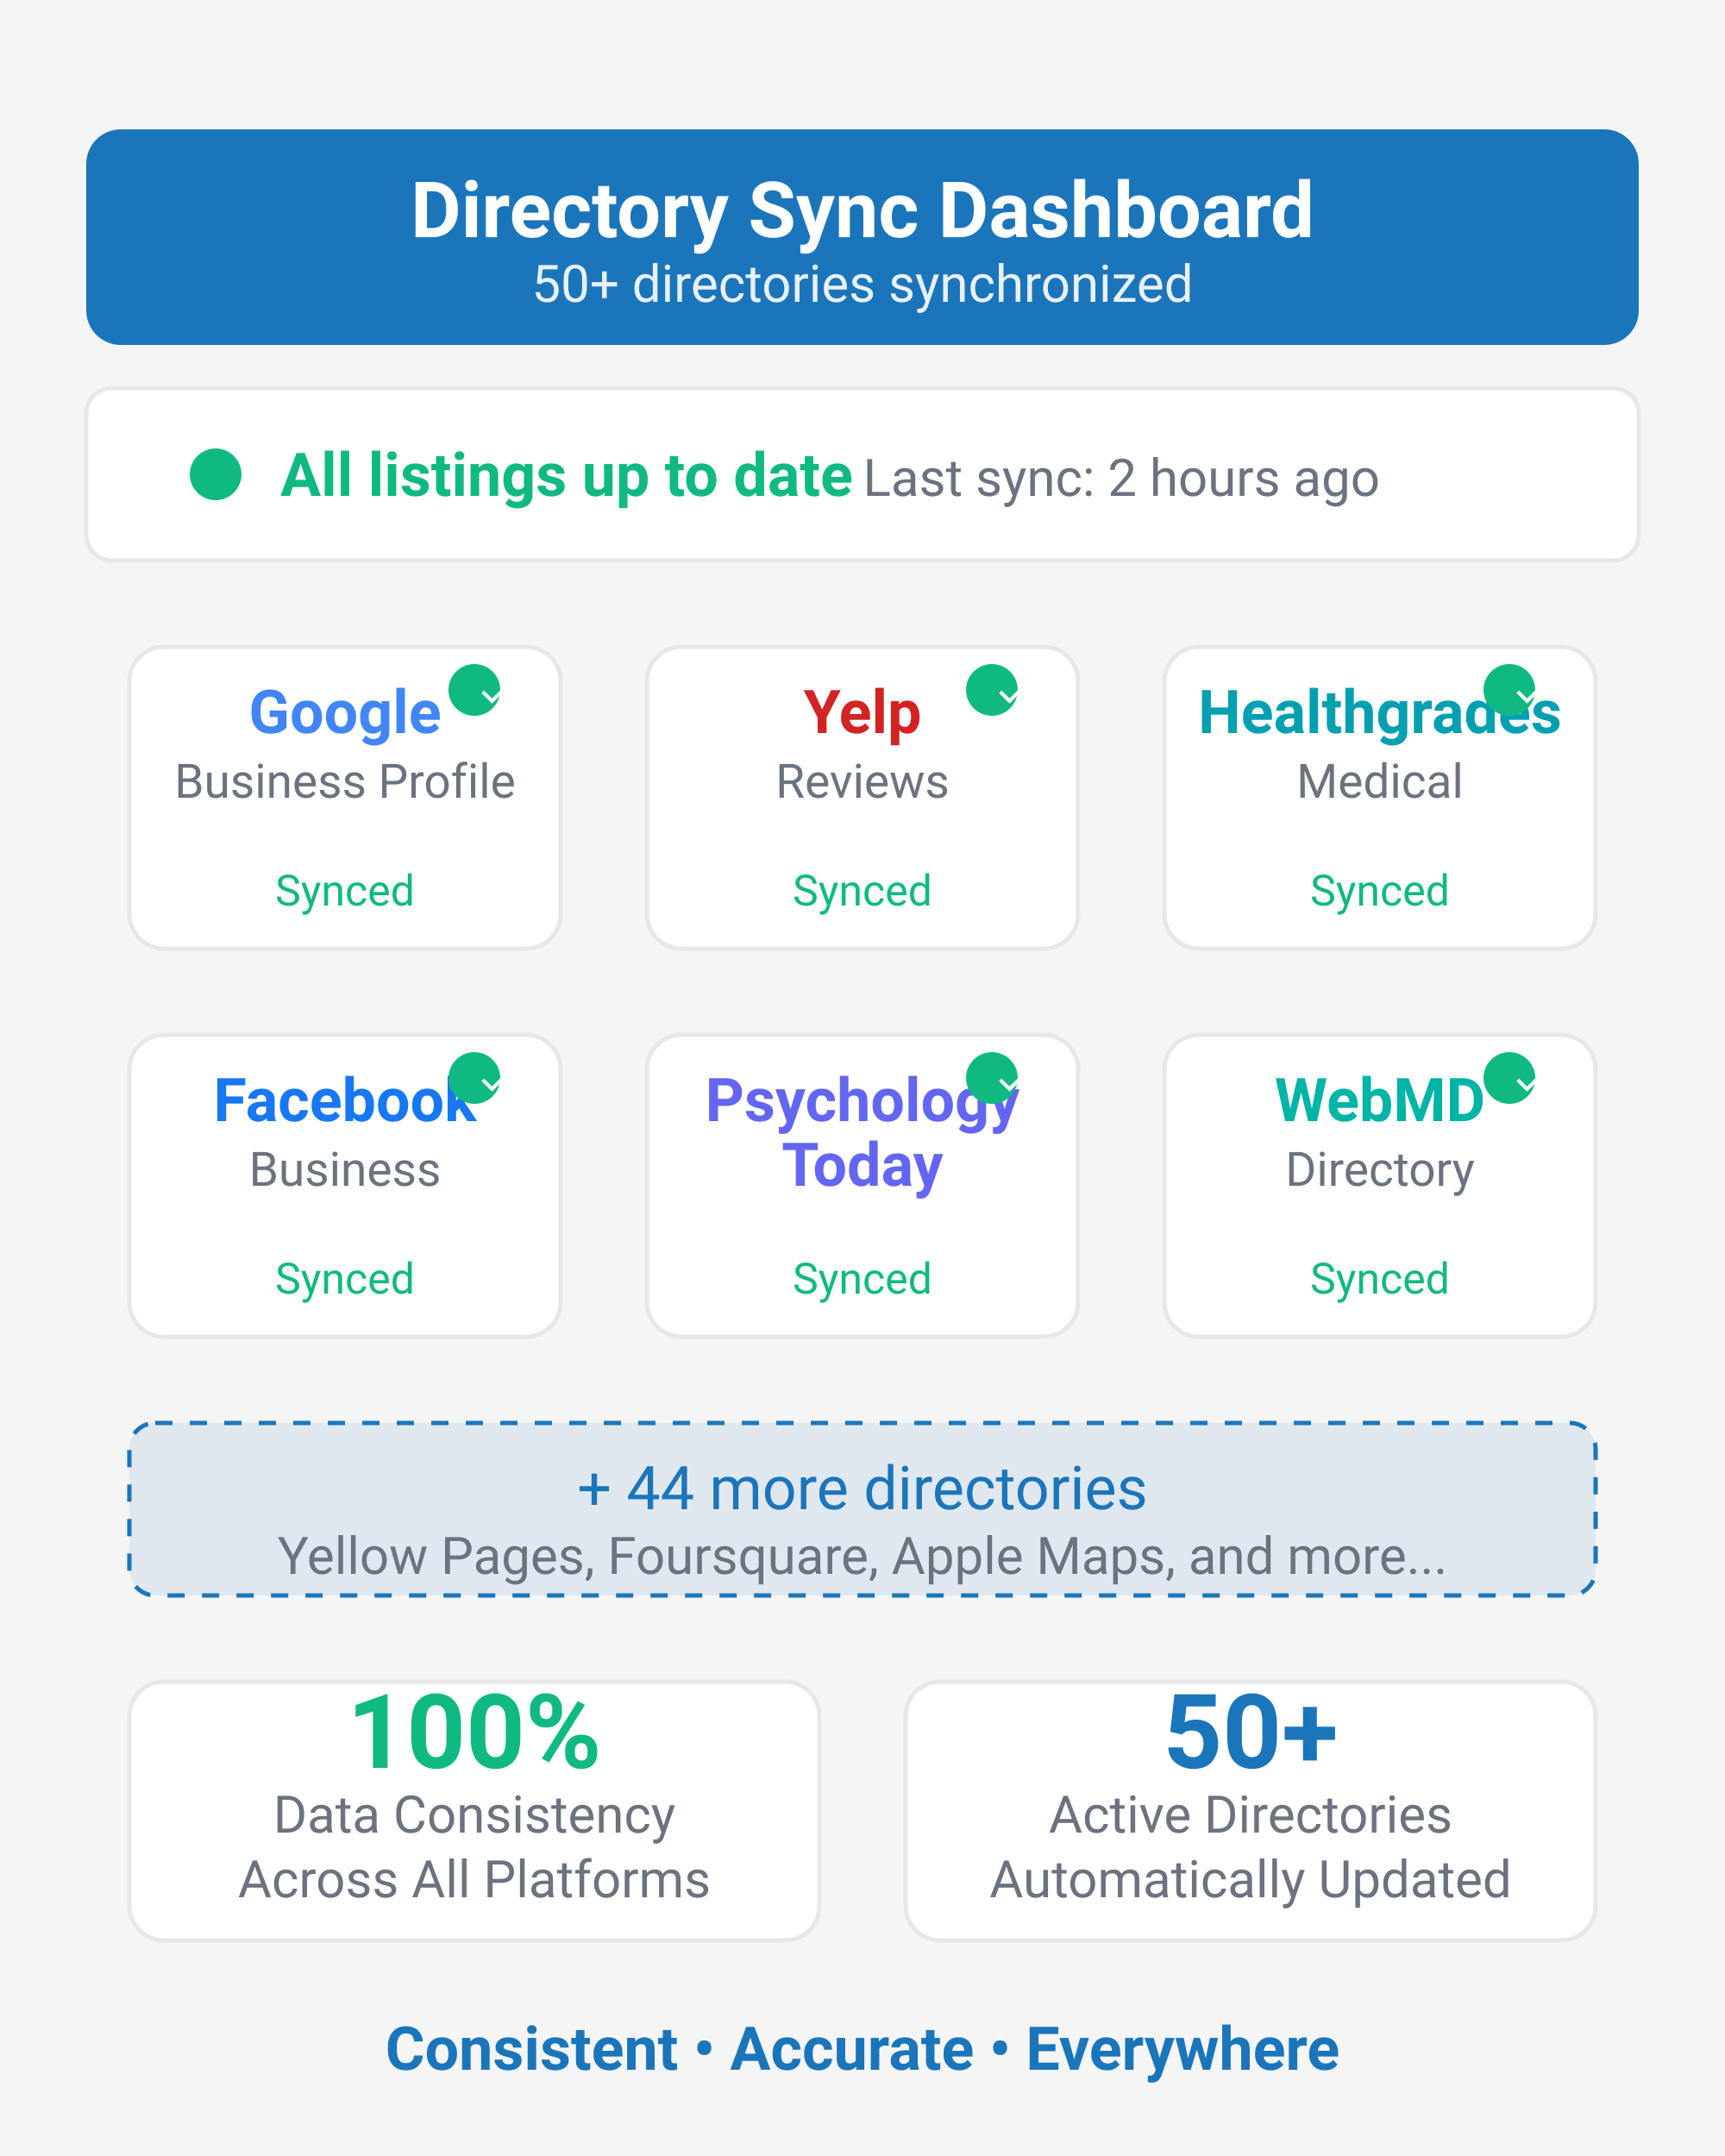
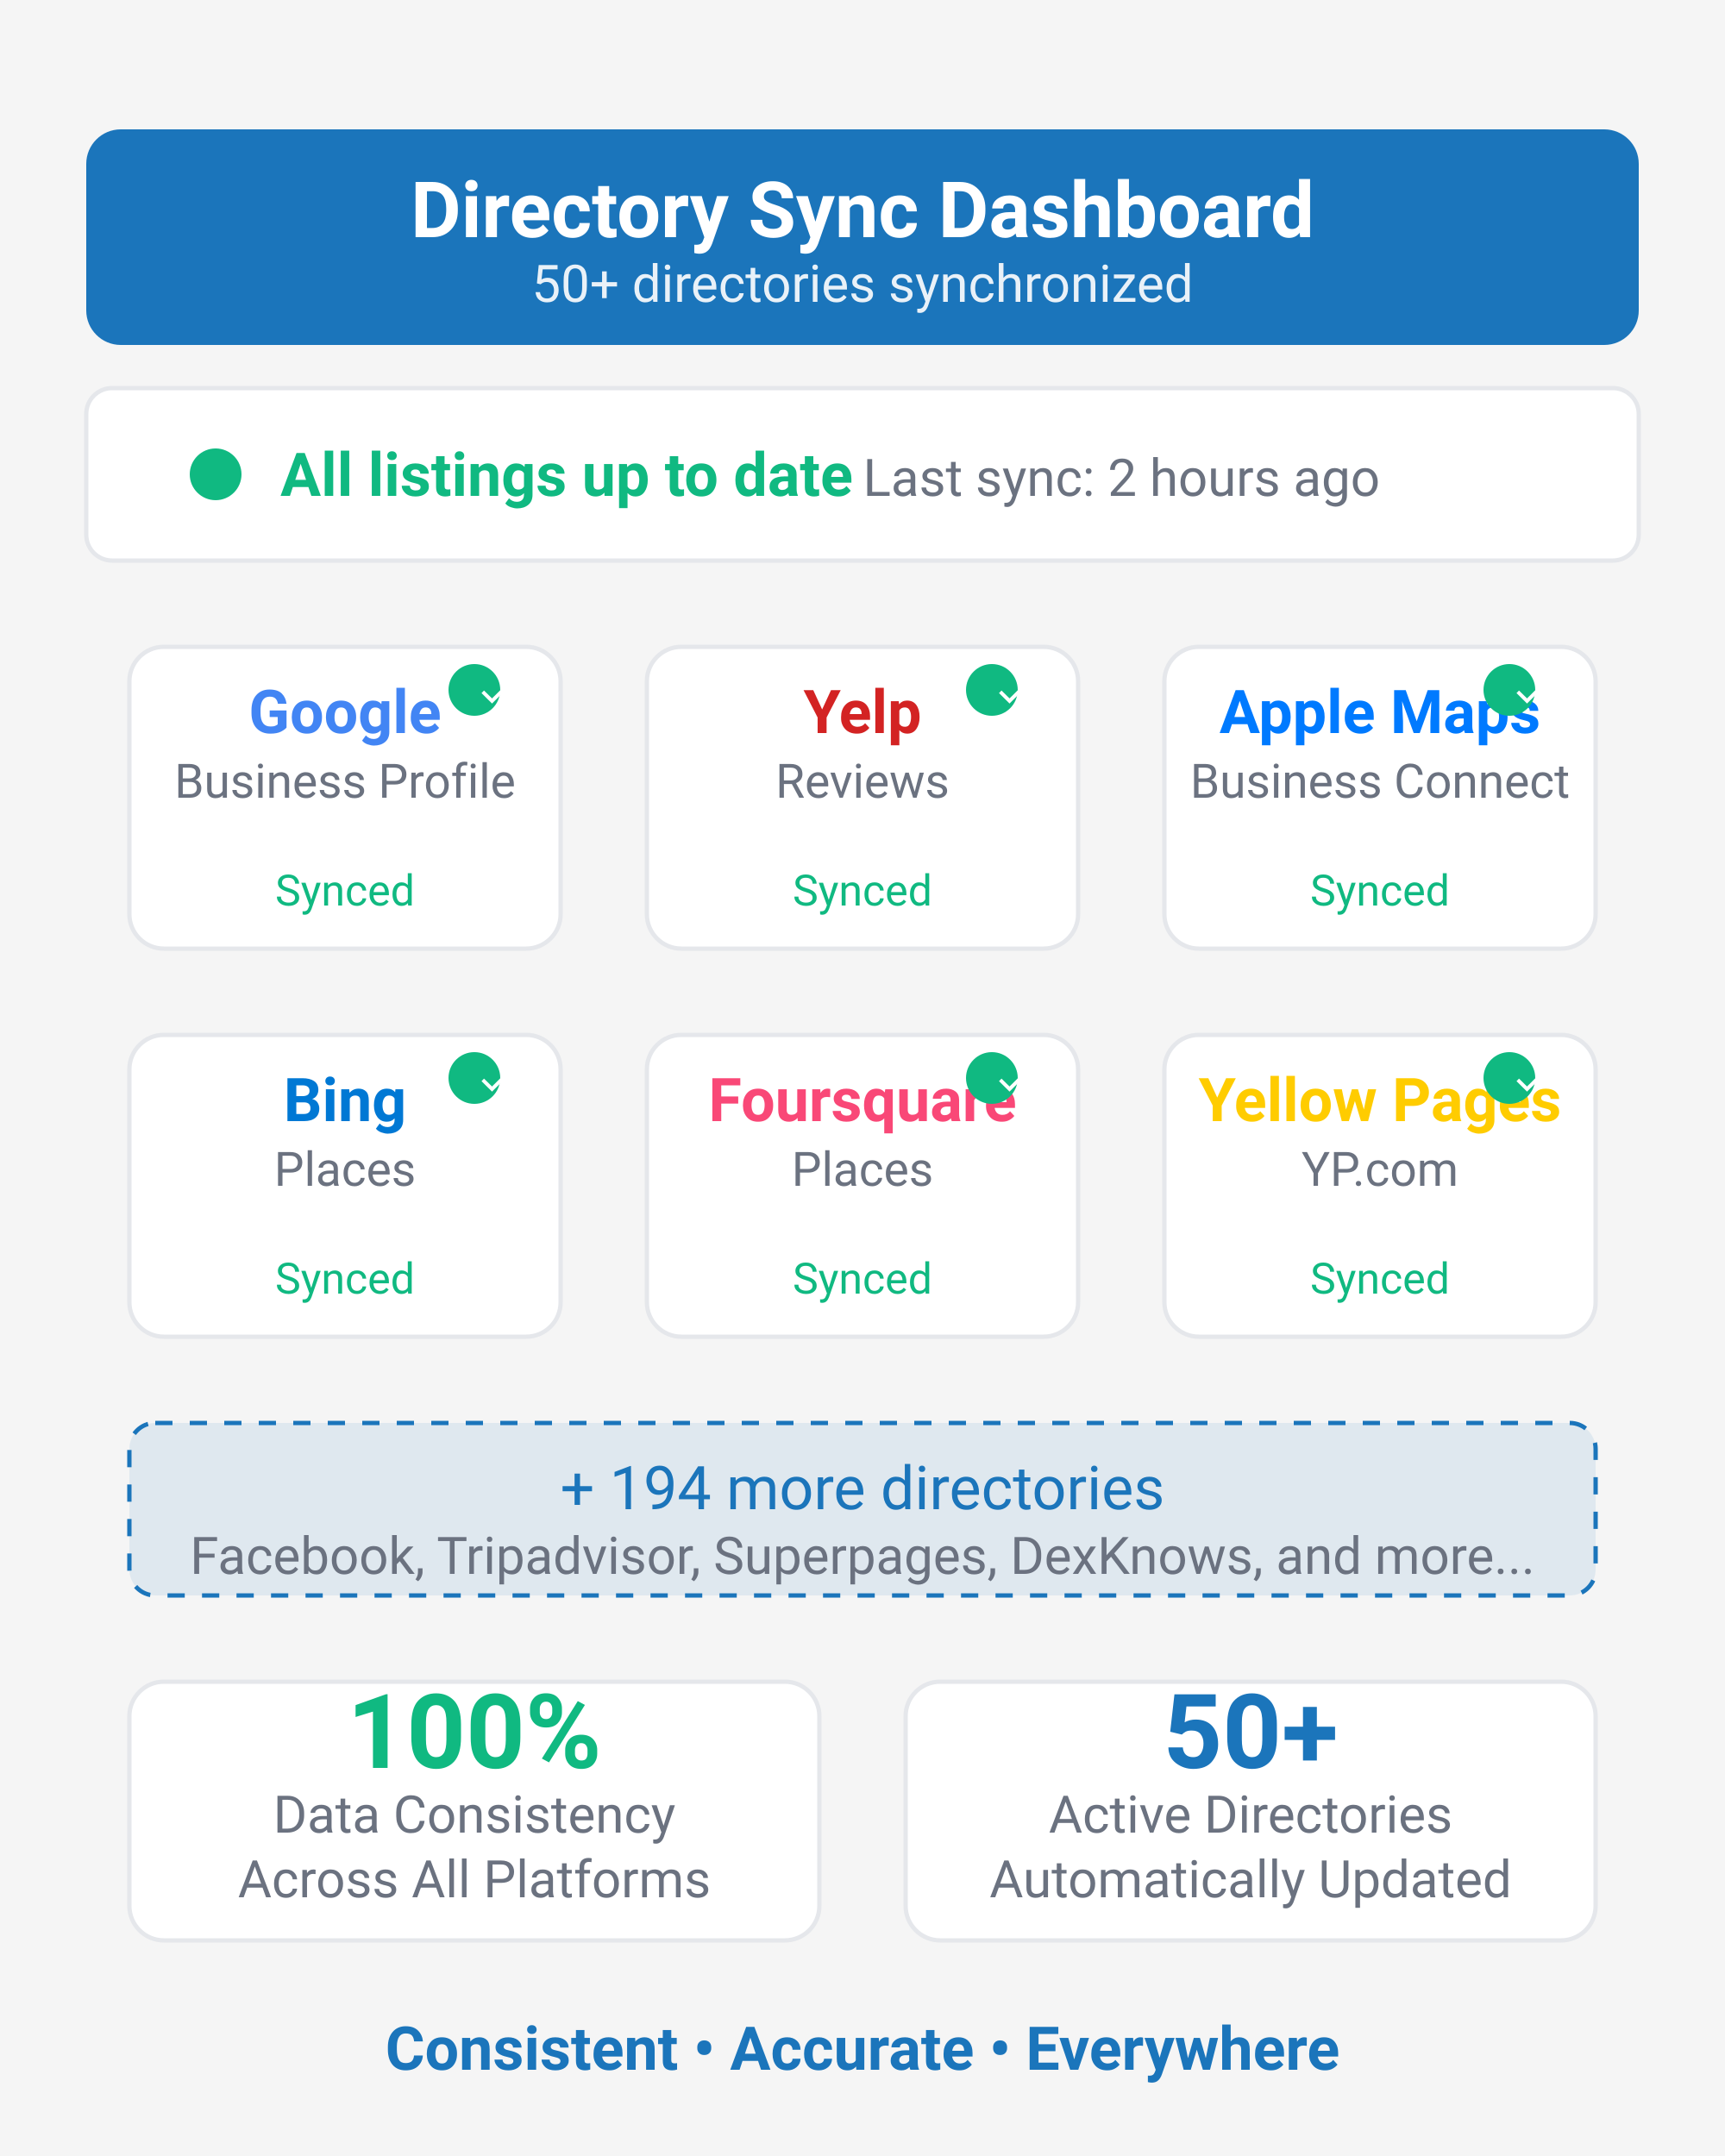
<svg xmlns="http://www.w3.org/2000/svg" viewBox="0 0 400 500">
  <rect width="400" height="500" fill="#f5f5f5" />
  <g>
    <rect x="20" y="30" width="360" height="50" rx="8" fill="#1B75BB" />
    <text x="200" y="55" font-family="-apple-system, BlinkMacSystemFont, 'Segoe UI', Roboto, Arial, sans-serif" font-size="18" font-weight="600" fill="#ffffff" text-anchor="middle">Directory Sync Dashboard</text>
    <text x="200" y="70" font-family="-apple-system, BlinkMacSystemFont, 'Segoe UI', Roboto, Arial, sans-serif" font-size="12" fill="rgba(255,255,255,0.9)" text-anchor="middle">50+ directories synchronized</text>
  </g>
  <g>
    <rect x="20" y="90" width="360" height="40" rx="6" fill="#ffffff" stroke="#e5e7eb" stroke-width="1" />
    <circle cx="50" cy="110" r="6" fill="#10b981" />
    <text x="65" y="115" font-family="-apple-system, BlinkMacSystemFont, 'Segoe UI', Roboto, Arial, sans-serif" font-size="14" font-weight="600" fill="#10b981">All listings up to date</text>
    <text x="320" y="115" font-family="-apple-system, BlinkMacSystemFont, 'Segoe UI', Roboto, Arial, sans-serif" font-size="12" fill="#6b7280" text-anchor="end">Last sync: 2 hours ago</text>
  </g>
  <g>
    <rect x="30" y="150" width="100" height="70" rx="8" fill="#ffffff" stroke="#e5e7eb" stroke-width="1" />
    <text x="80" y="170" font-family="-apple-system, BlinkMacSystemFont, 'Segoe UI', Roboto, Arial, sans-serif" font-size="14" font-weight="600" fill="#4285f4" text-anchor="middle">Google</text>
    <text x="80" y="185" font-family="-apple-system, BlinkMacSystemFont, 'Segoe UI', Roboto, Arial, sans-serif" font-size="11" fill="#6b7280" text-anchor="middle">Business Profile</text>
    <circle cx="110" cy="160" r="6" fill="#10b981" />
    <text x="115" y="164" font-family="-apple-system, BlinkMacSystemFont, 'Segoe UI', Roboto, Arial, sans-serif" font-size="10" fill="#ffffff" text-anchor="middle">✓</text>
    <text x="80" y="210" font-family="-apple-system, BlinkMacSystemFont, 'Segoe UI', Roboto, Arial, sans-serif" font-size="10" fill="#10b981" text-anchor="middle">Synced</text>
    <rect x="150" y="150" width="100" height="70" rx="8" fill="#ffffff" stroke="#e5e7eb" stroke-width="1" />
    <text x="200" y="170" font-family="-apple-system, BlinkMacSystemFont, 'Segoe UI', Roboto, Arial, sans-serif" font-size="14" font-weight="600" fill="#d32323" text-anchor="middle">Yelp</text>
    <text x="200" y="185" font-family="-apple-system, BlinkMacSystemFont, 'Segoe UI', Roboto, Arial, sans-serif" font-size="11" fill="#6b7280" text-anchor="middle">Reviews</text>
    <circle cx="230" cy="160" r="6" fill="#10b981" />
    <text x="235" y="164" font-family="-apple-system, BlinkMacSystemFont, 'Segoe UI', Roboto, Arial, sans-serif" font-size="10" fill="#ffffff" text-anchor="middle">✓</text>
    <text x="200" y="210" font-family="-apple-system, BlinkMacSystemFont, 'Segoe UI', Roboto, Arial, sans-serif" font-size="10" fill="#10b981" text-anchor="middle">Synced</text>
    <rect x="270" y="150" width="100" height="70" rx="8" fill="#ffffff" stroke="#e5e7eb" stroke-width="1" />
-     <text x="320" y="170" font-family="-apple-system, BlinkMacSystemFont, 'Segoe UI', Roboto, Arial, sans-serif" font-size="14" font-weight="600" fill="#00a0b0" text-anchor="middle">Healthgrades</text>
-     <text x="320" y="185" font-family="-apple-system, BlinkMacSystemFont, 'Segoe UI', Roboto, Arial, sans-serif" font-size="11" fill="#6b7280" text-anchor="middle">Medical</text>
+     <text x="320" y="170" font-family="-apple-system, BlinkMacSystemFont, 'Segoe UI', Roboto, Arial, sans-serif" font-size="14" font-weight="600" fill="#007AFF" text-anchor="middle">Apple Maps</text>
+     <text x="320" y="185" font-family="-apple-system, BlinkMacSystemFont, 'Segoe UI', Roboto, Arial, sans-serif" font-size="11" fill="#6b7280" text-anchor="middle">Business Connect</text>
    <circle cx="350" cy="160" r="6" fill="#10b981" />
    <text x="355" y="164" font-family="-apple-system, BlinkMacSystemFont, 'Segoe UI', Roboto, Arial, sans-serif" font-size="10" fill="#ffffff" text-anchor="middle">✓</text>
    <text x="320" y="210" font-family="-apple-system, BlinkMacSystemFont, 'Segoe UI', Roboto, Arial, sans-serif" font-size="10" fill="#10b981" text-anchor="middle">Synced</text>
    <rect x="30" y="240" width="100" height="70" rx="8" fill="#ffffff" stroke="#e5e7eb" stroke-width="1" />
-     <text x="80" y="260" font-family="-apple-system, BlinkMacSystemFont, 'Segoe UI', Roboto, Arial, sans-serif" font-size="14" font-weight="600" fill="#1877f2" text-anchor="middle">Facebook</text>
-     <text x="80" y="275" font-family="-apple-system, BlinkMacSystemFont, 'Segoe UI', Roboto, Arial, sans-serif" font-size="11" fill="#6b7280" text-anchor="middle">Business</text>
+     <text x="80" y="260" font-family="-apple-system, BlinkMacSystemFont, 'Segoe UI', Roboto, Arial, sans-serif" font-size="14" font-weight="600" fill="#0078d4" text-anchor="middle">Bing</text>
+     <text x="80" y="275" font-family="-apple-system, BlinkMacSystemFont, 'Segoe UI', Roboto, Arial, sans-serif" font-size="11" fill="#6b7280" text-anchor="middle">Places</text>
    <circle cx="110" cy="250" r="6" fill="#10b981" />
    <text x="115" y="254" font-family="-apple-system, BlinkMacSystemFont, 'Segoe UI', Roboto, Arial, sans-serif" font-size="10" fill="#ffffff" text-anchor="middle">✓</text>
    <text x="80" y="300" font-family="-apple-system, BlinkMacSystemFont, 'Segoe UI', Roboto, Arial, sans-serif" font-size="10" fill="#10b981" text-anchor="middle">Synced</text>
    <rect x="150" y="240" width="100" height="70" rx="8" fill="#ffffff" stroke="#e5e7eb" stroke-width="1" />
-     <text x="200" y="260" font-family="-apple-system, BlinkMacSystemFont, 'Segoe UI', Roboto, Arial, sans-serif" font-size="14" font-weight="600" fill="#6366f1" text-anchor="middle">Psychology</text>
-     <text x="200" y="275" font-family="-apple-system, BlinkMacSystemFont, 'Segoe UI', Roboto, Arial, sans-serif" font-size="14" font-weight="600" fill="#6366f1" text-anchor="middle">Today</text>
+     <text x="200" y="260" font-family="-apple-system, BlinkMacSystemFont, 'Segoe UI', Roboto, Arial, sans-serif" font-size="14" font-weight="600" fill="#f94877" text-anchor="middle">Foursquare</text>
+     <text x="200" y="275" font-family="-apple-system, BlinkMacSystemFont, 'Segoe UI', Roboto, Arial, sans-serif" font-size="11" fill="#6b7280" text-anchor="middle">Places</text>
    <circle cx="230" cy="250" r="6" fill="#10b981" />
    <text x="235" y="254" font-family="-apple-system, BlinkMacSystemFont, 'Segoe UI', Roboto, Arial, sans-serif" font-size="10" fill="#ffffff" text-anchor="middle">✓</text>
    <text x="200" y="300" font-family="-apple-system, BlinkMacSystemFont, 'Segoe UI', Roboto, Arial, sans-serif" font-size="10" fill="#10b981" text-anchor="middle">Synced</text>
    <rect x="270" y="240" width="100" height="70" rx="8" fill="#ffffff" stroke="#e5e7eb" stroke-width="1" />
-     <text x="320" y="260" font-family="-apple-system, BlinkMacSystemFont, 'Segoe UI', Roboto, Arial, sans-serif" font-size="14" font-weight="600" fill="#00b4a6" text-anchor="middle">WebMD</text>
-     <text x="320" y="275" font-family="-apple-system, BlinkMacSystemFont, 'Segoe UI', Roboto, Arial, sans-serif" font-size="11" fill="#6b7280" text-anchor="middle">Directory</text>
+     <text x="320" y="260" font-family="-apple-system, BlinkMacSystemFont, 'Segoe UI', Roboto, Arial, sans-serif" font-size="14" font-weight="600" fill="#ffcc00" text-anchor="middle">Yellow Pages</text>
+     <text x="320" y="275" font-family="-apple-system, BlinkMacSystemFont, 'Segoe UI', Roboto, Arial, sans-serif" font-size="11" fill="#6b7280" text-anchor="middle">YP.com</text>
    <circle cx="350" cy="250" r="6" fill="#10b981" />
    <text x="355" y="254" font-family="-apple-system, BlinkMacSystemFont, 'Segoe UI', Roboto, Arial, sans-serif" font-size="10" fill="#ffffff" text-anchor="middle">✓</text>
    <text x="320" y="300" font-family="-apple-system, BlinkMacSystemFont, 'Segoe UI', Roboto, Arial, sans-serif" font-size="10" fill="#10b981" text-anchor="middle">Synced</text>
  </g>
  <g>
    <rect x="30" y="330" width="340" height="40" rx="6" fill="rgba(27, 117, 187, 0.1)" stroke="#1B75BB" stroke-width="1" stroke-dasharray="4,4" />
-     <text x="200" y="350" font-family="-apple-system, BlinkMacSystemFont, 'Segoe UI', Roboto, Arial, sans-serif" font-size="14" fill="#1B75BB" text-anchor="middle">+ 44 more directories</text>
-     <text x="200" y="365" font-family="-apple-system, BlinkMacSystemFont, 'Segoe UI', Roboto, Arial, sans-serif" font-size="12" fill="#6b7280" text-anchor="middle">Yellow Pages, Foursquare, Apple Maps, and more...</text>
+     <text x="200" y="350" font-family="-apple-system, BlinkMacSystemFont, 'Segoe UI', Roboto, Arial, sans-serif" font-size="14" fill="#1B75BB" text-anchor="middle">+ 194 more directories</text>
+     <text x="200" y="365" font-family="-apple-system, BlinkMacSystemFont, 'Segoe UI', Roboto, Arial, sans-serif" font-size="12" fill="#6b7280" text-anchor="middle">Facebook, Tripadvisor, Superpages, DexKnows, and more...</text>
  </g>
  <g>
    <rect x="30" y="390" width="160" height="60" rx="8" fill="#ffffff" stroke="#e5e7eb" stroke-width="1" />
    <text x="110" y="410" font-family="-apple-system, BlinkMacSystemFont, 'Segoe UI', Roboto, Arial, sans-serif" font-size="24" font-weight="700" fill="#10b981" text-anchor="middle">100%</text>
    <text x="110" y="425" font-family="-apple-system, BlinkMacSystemFont, 'Segoe UI', Roboto, Arial, sans-serif" font-size="12" fill="#6b7280" text-anchor="middle">Data Consistency</text>
    <text x="110" y="440" font-family="-apple-system, BlinkMacSystemFont, 'Segoe UI', Roboto, Arial, sans-serif" font-size="12" fill="#6b7280" text-anchor="middle">Across All Platforms</text>
    <rect x="210" y="390" width="160" height="60" rx="8" fill="#ffffff" stroke="#e5e7eb" stroke-width="1" />
    <text x="290" y="410" font-family="-apple-system, BlinkMacSystemFont, 'Segoe UI', Roboto, Arial, sans-serif" font-size="24" font-weight="700" fill="#1B75BB" text-anchor="middle">50+</text>
    <text x="290" y="425" font-family="-apple-system, BlinkMacSystemFont, 'Segoe UI', Roboto, Arial, sans-serif" font-size="12" fill="#6b7280" text-anchor="middle">Active Directories</text>
    <text x="290" y="440" font-family="-apple-system, BlinkMacSystemFont, 'Segoe UI', Roboto, Arial, sans-serif" font-size="12" fill="#6b7280" text-anchor="middle">Automatically Updated</text>
  </g>
  <text x="200" y="480" font-family="-apple-system, BlinkMacSystemFont, 'Segoe UI', Roboto, Arial, sans-serif" font-size="14" fill="#1B75BB" text-anchor="middle" font-weight="600">Consistent • Accurate • Everywhere</text>
</svg>
